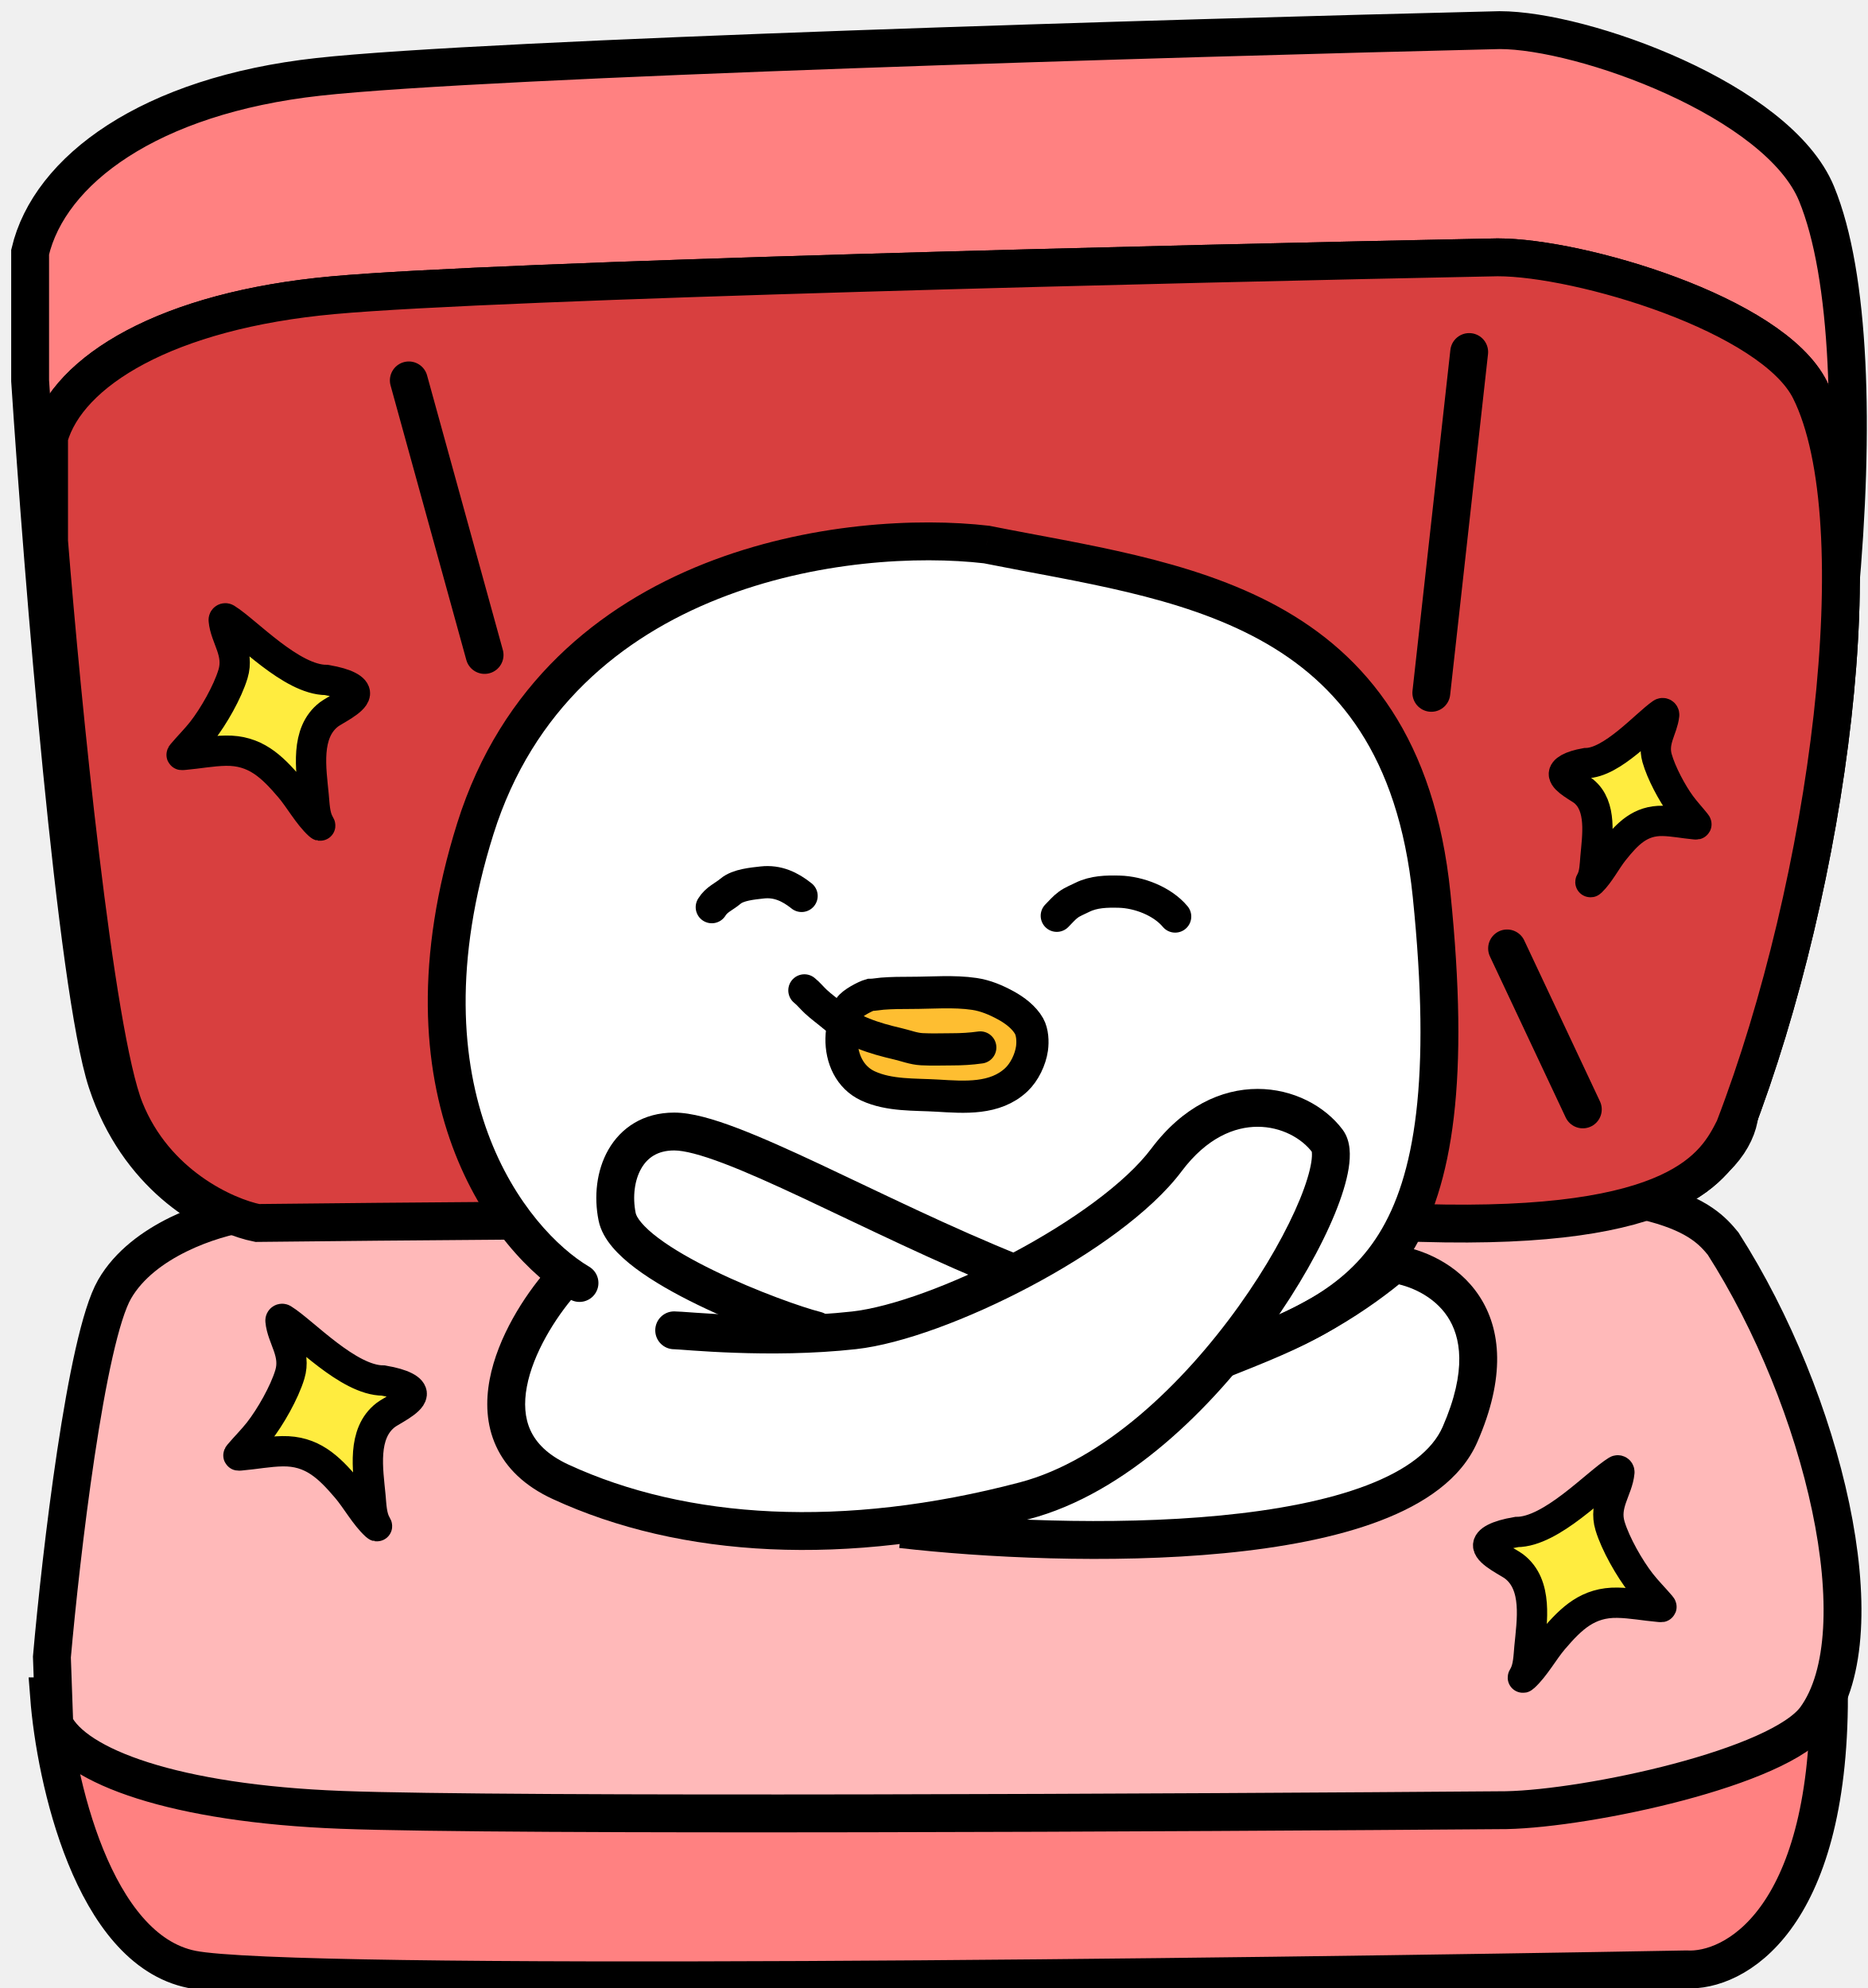
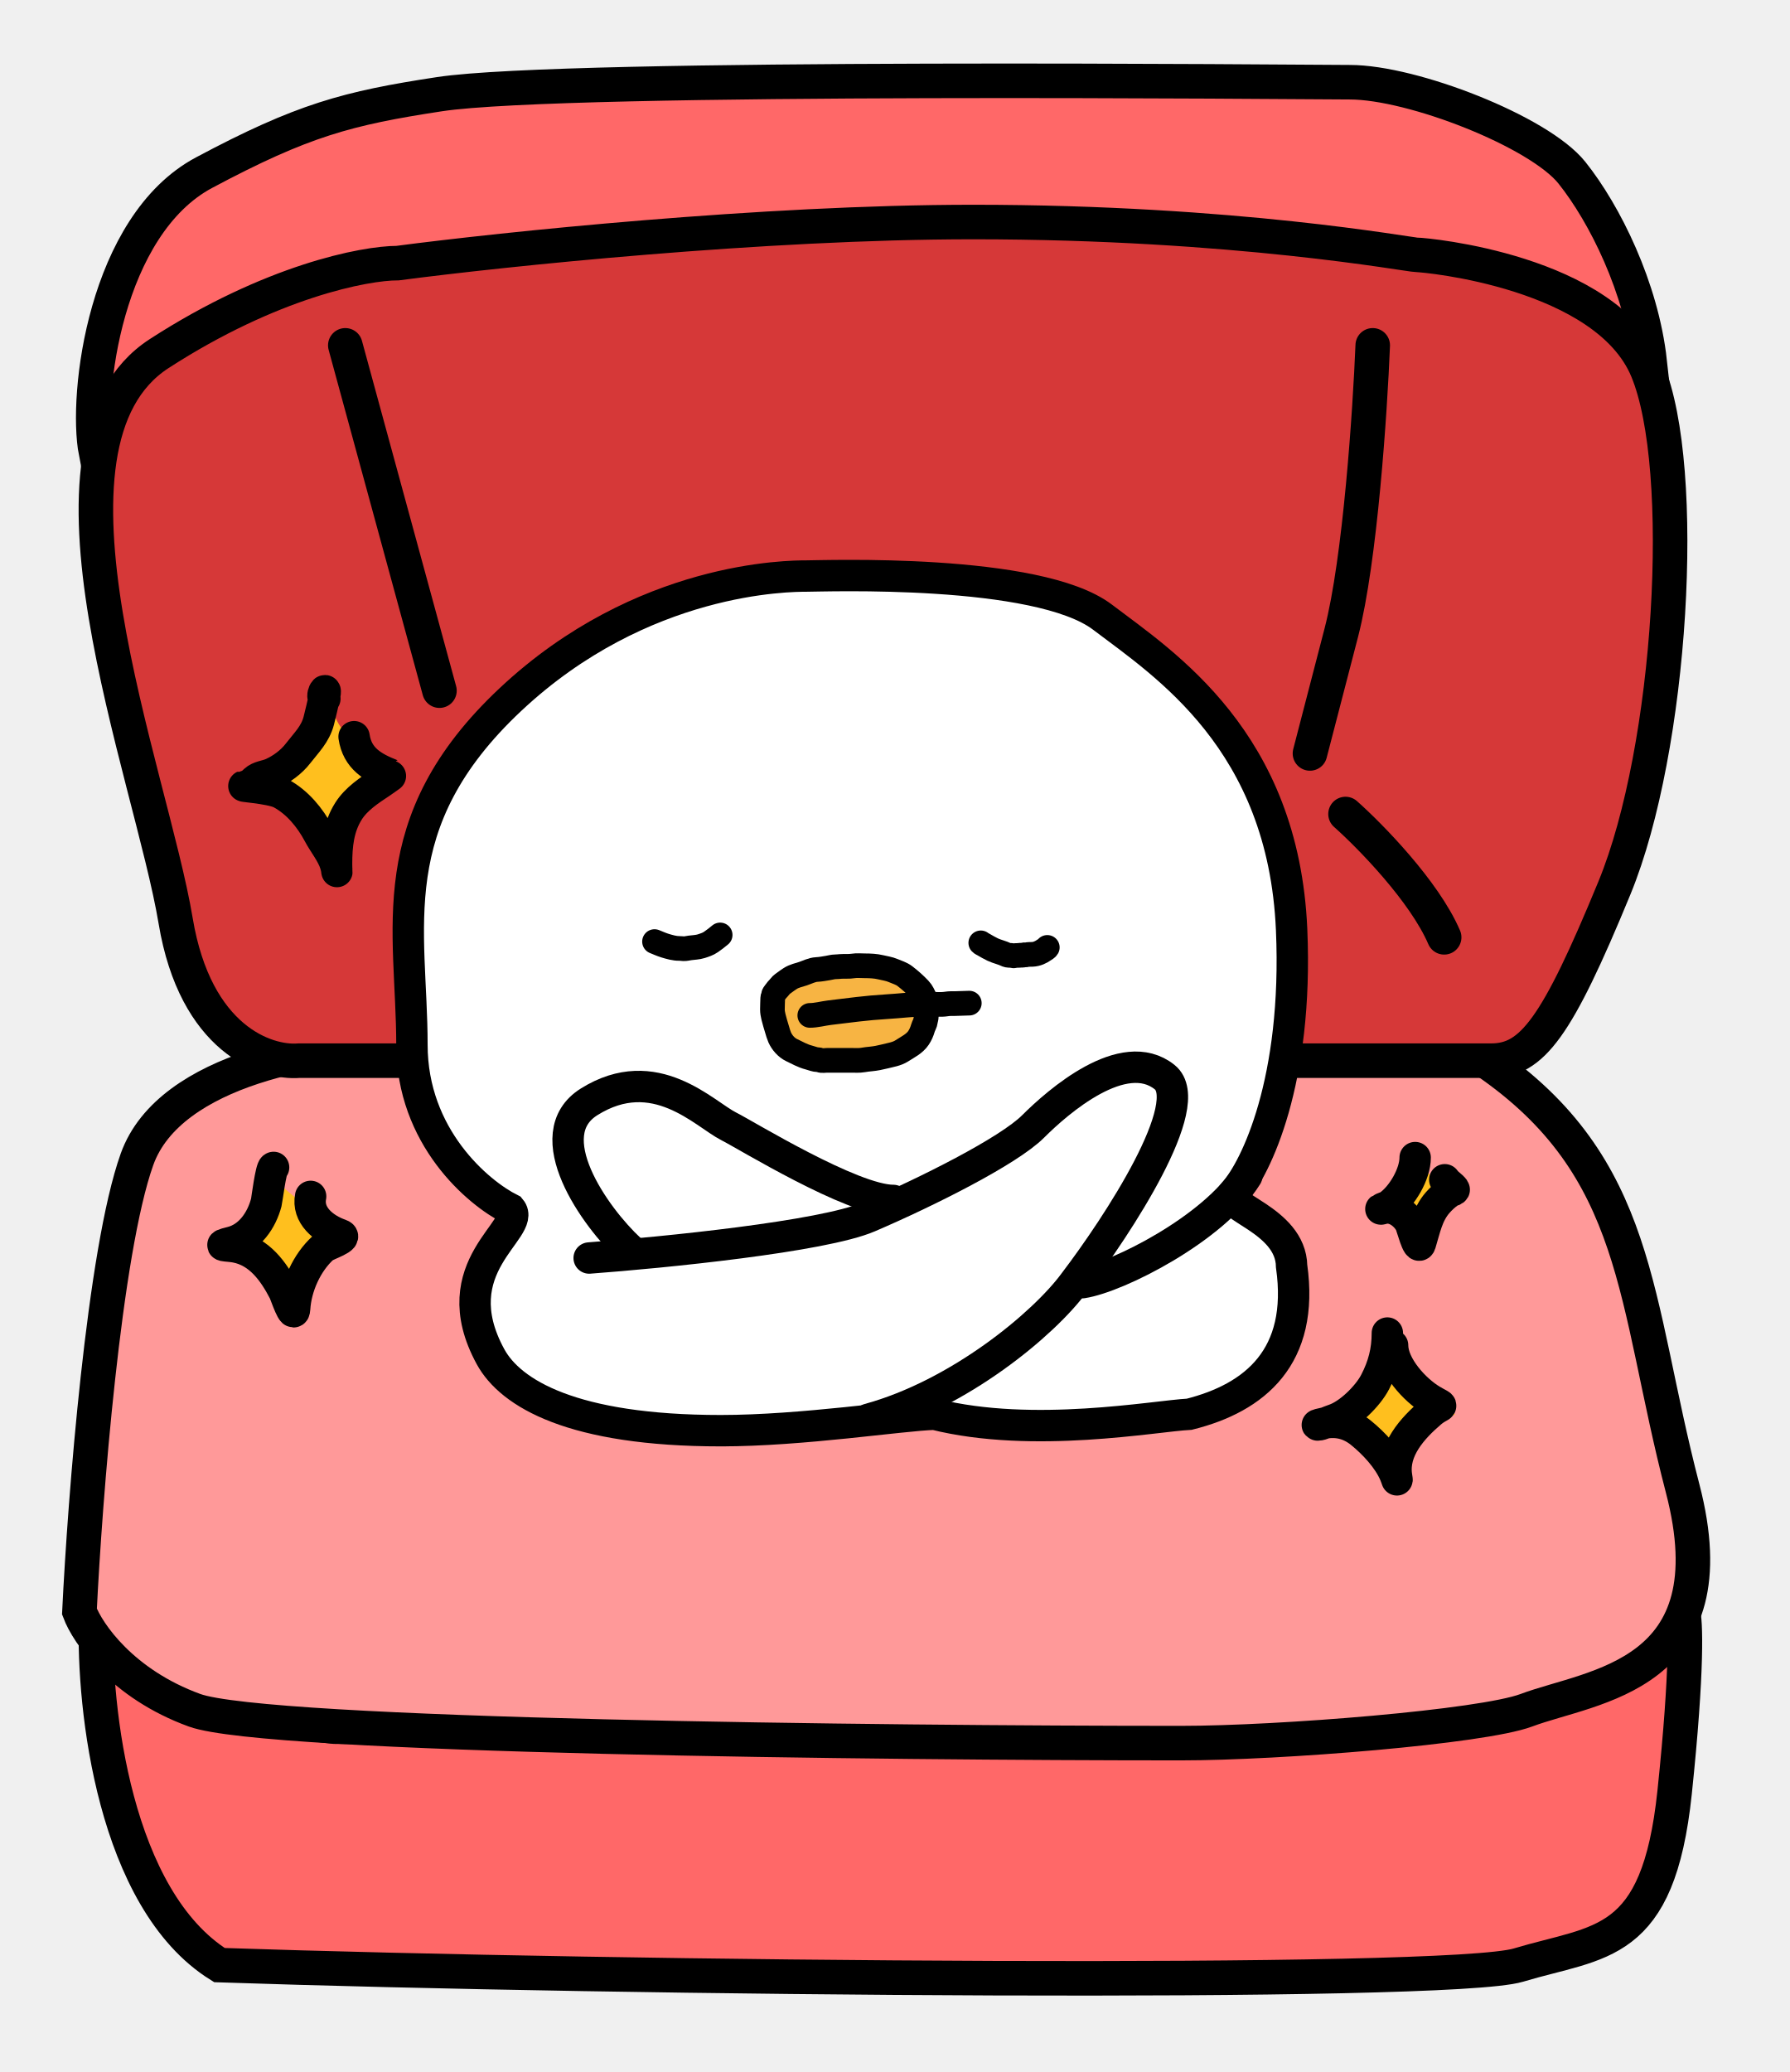
- <svg xmlns="http://www.w3.org/2000/svg" width="62" height="66" viewBox="0 0 62 66" fill="none">
-   <path d="M1 8.372V12.641C1.425 19.108 2.53 32.818 3.551 35.922C4.571 39.026 6.952 40.32 8.015 40.578C17.474 40.449 38.56 40.268 47.233 40.578C55.906 40.889 57.861 38.121 57.755 36.698C60.944 26.61 62.538 11.865 60.306 6.432C59.031 3.328 52.547 1 49.784 1C39.049 1.259 16.177 1.931 10.566 2.552C4.954 3.173 1.638 5.656 1 8.372Z" fill="#FF8181" stroke="black" stroke-width="1.257" />
-   <path d="M1.629 14.515V17.973C2.048 23.211 3.137 34.316 4.143 36.831C5.149 39.345 7.496 40.393 8.543 40.602C17.868 40.498 38.654 40.351 47.203 40.602C55.752 40.854 56.946 38.717 57.575 37.459C60.718 29.288 62.289 17.344 60.089 12.944C58.832 10.429 52.441 8.543 49.717 8.543C39.136 8.753 16.59 9.298 11.058 9.801C5.526 10.304 2.257 12.315 1.629 14.515Z" fill="#353575" stroke="black" stroke-width="1.257" />
-   <path d="M6.368 65.382C3.082 64.723 1.839 59.064 1.629 56.317H60.718C60.718 63.789 57.558 65.474 55.978 65.382C40.811 65.657 9.655 66.042 6.368 65.382Z" fill="#FF8181" stroke="black" stroke-width="1.257" />
-   <path d="M1.802 57.241L1.723 55.011C2.022 51.625 2.857 44.441 3.805 42.799C4.753 41.157 7.075 40.432 8.118 40.276C17.441 40.15 38.223 39.814 46.763 39.475C55.303 39.135 56.546 40.489 57.203 41.286C60.532 46.491 62.375 54.16 60.277 57.043C59.077 58.691 52.732 60.039 50.009 60.096C39.426 60.18 16.876 60.295 11.335 60.086C5.794 59.876 2.48 58.647 1.802 57.241Z" fill="#FFB9B9" stroke="black" stroke-width="1.257" />
-   <path d="M1.629 14.515V17.973C2.048 23.211 3.137 34.316 4.143 36.831C5.149 39.345 7.496 40.393 8.543 40.602C17.868 40.498 38.654 40.351 47.203 40.602C55.752 40.854 56.946 38.717 57.575 37.459C60.718 29.288 62.289 17.344 60.089 12.944C58.832 10.429 52.441 8.543 49.717 8.543C39.136 8.753 16.59 9.298 11.058 9.801C5.526 10.304 2.257 12.315 1.629 14.515Z" fill="#D83F3F" stroke="black" stroke-width="1.257" />
-   <path d="M7.736 22.373C7.951 21.659 7.479 21.171 7.427 20.588C7.422 20.542 7.47 20.512 7.51 20.536C8.187 20.953 9.675 22.574 10.836 22.574C11.508 22.687 11.802 22.87 11.783 23.033C11.754 23.278 11.099 23.583 10.924 23.716C10.123 24.328 10.33 25.536 10.413 26.415C10.441 26.705 10.447 27.079 10.597 27.341C10.614 27.371 10.664 27.45 10.597 27.389C10.236 27.063 9.942 26.52 9.622 26.144C9.013 25.43 8.463 24.905 7.49 24.922C7.033 24.93 6.58 25.019 6.125 25.058C6.033 25.065 6.003 25.081 6.053 25.022C6.267 24.768 6.502 24.537 6.708 24.275C7.089 23.789 7.556 22.972 7.736 22.373Z" fill="#FFEC3F" stroke="black" stroke-width="1.006" stroke-linecap="round" />
-   <path d="M9.622 45.631C9.837 44.917 9.364 44.429 9.312 43.847C9.308 43.8 9.356 43.77 9.395 43.794C10.073 44.211 11.561 45.832 12.722 45.832C13.394 45.945 13.688 46.128 13.668 46.291C13.64 46.537 12.984 46.841 12.81 46.974C12.008 47.586 12.216 48.794 12.299 49.673C12.326 49.963 12.333 50.337 12.483 50.6C12.499 50.629 12.55 50.709 12.483 50.648C12.121 50.321 11.828 49.778 11.508 49.403C10.899 48.688 10.349 48.163 9.376 48.18C8.919 48.188 8.466 48.277 8.011 48.316C7.919 48.324 7.889 48.339 7.939 48.28C8.153 48.027 8.388 47.796 8.594 47.533C8.975 47.047 9.441 46.23 9.622 45.631Z" fill="#FFEC3F" stroke="black" stroke-width="1.006" stroke-linecap="round" />
-   <path d="M53.45 50.66C53.235 49.946 53.708 49.458 53.76 48.876C53.764 48.829 53.717 48.799 53.677 48.823C52.999 49.24 51.511 50.861 50.35 50.861C49.679 50.974 49.385 51.157 49.404 51.32C49.433 51.565 50.088 51.87 50.262 52.003C51.064 52.615 50.856 53.823 50.773 54.702C50.746 54.992 50.74 55.366 50.59 55.629C50.573 55.658 50.522 55.737 50.59 55.676C50.951 55.35 51.245 54.807 51.565 54.431C52.173 53.717 52.723 53.192 53.696 53.209C54.154 53.217 54.607 53.306 55.062 53.345C55.154 53.352 55.183 53.368 55.133 53.309C54.919 53.056 54.684 52.824 54.479 52.562C54.098 52.076 53.631 51.259 53.45 50.66Z" fill="#FFEC3F" stroke="black" stroke-width="1.006" stroke-linecap="round" />
-   <path d="M55.012 25.171C54.85 24.596 55.198 24.201 55.247 23.735C55.252 23.687 55.203 23.658 55.164 23.685C54.636 24.047 53.517 25.335 52.642 25.335C52.128 25.427 51.903 25.577 51.918 25.71C51.94 25.91 52.441 26.159 52.575 26.268C53.188 26.768 53.029 27.755 52.965 28.473C52.944 28.71 52.94 29.015 52.825 29.23C52.812 29.254 52.773 29.319 52.825 29.269C53.101 29.002 53.326 28.559 53.57 28.252C54.036 27.668 54.456 27.239 55.2 27.253C55.55 27.26 55.896 27.332 56.244 27.364C56.315 27.37 56.337 27.383 56.299 27.335C56.135 27.128 55.956 26.939 55.799 26.725C55.507 26.327 55.15 25.66 55.012 25.171Z" fill="#FFEC3F" stroke="black" stroke-width="1.006" stroke-linecap="round" />
-   <path d="M19.238 42.595C16.933 41.233 13.015 36.309 15.781 27.508C18.547 18.707 28.248 17.555 32.753 18.079C39.039 19.336 46.52 19.902 47.526 29.708C47.901 33.363 47.227 36.403 46.825 38.969L46.574 42.28C47.832 42.595 49.089 43.223 49.089 45.423C48.775 48.566 46.097 49.845 42.803 51.081C38.44 51.477 30.859 51.081 25.202 50.767C21.438 50.767 18.091 48.605 17.973 48.567C17.973 48.566 17.973 48.566 17.973 48.566C16.087 46.995 17.344 44.318 19.238 42.595Z" fill="white" />
-   <path d="M18.919 43.136C19.217 43.312 19.603 43.213 19.779 42.914C19.956 42.616 19.857 42.23 19.558 42.053L18.919 43.136ZM32.753 18.079L32.877 17.462L32.852 17.457L32.826 17.454L32.753 18.079ZM47.526 29.708L46.9 29.772L47.526 29.708ZM19.558 42.053C17.517 40.847 13.698 36.232 16.381 27.697L15.181 27.32C12.332 36.385 16.35 41.618 18.919 43.136L19.558 42.053ZM16.381 27.697C17.694 23.517 20.645 21.151 23.847 19.881C27.067 18.604 30.511 18.451 32.681 18.703L32.826 17.454C30.491 17.183 26.832 17.345 23.383 18.712C19.917 20.088 16.634 22.698 15.181 27.32L16.381 27.697ZM32.63 18.695C35.841 19.337 39.145 19.774 41.818 21.239C43.132 21.959 44.274 22.922 45.15 24.273C46.026 25.625 46.657 27.4 46.9 29.772L48.151 29.644C47.892 27.113 47.21 25.14 46.205 23.589C45.198 22.036 43.889 20.94 42.422 20.136C39.531 18.552 35.952 18.078 32.877 17.462L32.63 18.695ZM46.9 29.772C47.526 35.875 46.954 39.071 45.774 40.966C44.605 42.844 42.775 43.567 40.377 44.525L40.844 45.693C43.162 44.766 45.418 43.917 46.841 41.63C48.255 39.361 48.782 35.8 48.151 29.644L46.9 29.772Z" fill="black" />
-   <path d="M18.61 49.194L18.346 49.765H18.346L18.61 49.194ZM22.381 43.537C22.034 43.537 21.753 43.818 21.753 44.166C21.753 44.513 22.034 44.794 22.381 44.794V43.537ZM18.134 42.182C17.416 43.011 16.522 44.383 16.255 45.801C16.12 46.521 16.139 47.292 16.468 48.009C16.8 48.736 17.418 49.337 18.346 49.765L18.873 48.624C18.167 48.298 17.797 47.893 17.61 47.486C17.42 47.07 17.388 46.58 17.491 46.034C17.7 44.922 18.441 43.749 19.085 43.006L18.134 42.182ZM18.346 49.765C22.597 51.727 28.096 52.029 34.17 50.431L33.85 49.215C27.982 50.76 22.794 50.433 18.873 48.624L18.346 49.765ZM34.17 50.431C37.371 49.589 40.23 46.77 42.143 44.099C43.109 42.751 43.862 41.402 44.316 40.293C44.542 39.741 44.703 39.226 44.773 38.787C44.807 38.568 44.822 38.348 44.802 38.141C44.782 37.939 44.723 37.705 44.571 37.502L43.565 38.257C43.531 38.211 43.544 38.195 43.551 38.265C43.557 38.331 43.555 38.438 43.531 38.591C43.482 38.898 43.359 39.313 43.153 39.817C42.742 40.819 42.041 42.083 41.121 43.367C39.263 45.961 36.622 48.486 33.85 49.215L34.17 50.431ZM44.571 37.502C43.978 36.712 42.926 36.151 41.75 36.151C40.546 36.151 39.269 36.736 38.222 38.131L39.228 38.885C40.067 37.766 40.99 37.408 41.75 37.408C42.539 37.408 43.215 37.79 43.565 38.257L44.571 37.502ZM38.222 38.131C37.365 39.274 35.58 40.557 33.599 41.606C31.622 42.653 29.582 43.396 28.284 43.541L28.422 44.79C29.952 44.62 32.156 43.792 34.187 42.717C36.213 41.645 38.2 40.256 39.228 38.885L38.222 38.131ZM28.284 43.541C25.491 43.851 22.811 43.537 22.381 43.537V44.794C22.379 44.794 22.382 44.794 22.393 44.794C22.403 44.795 22.416 44.795 22.433 44.797C22.467 44.798 22.512 44.801 22.568 44.805C22.675 44.813 22.831 44.825 23.006 44.837C23.363 44.862 23.842 44.892 24.402 44.911C25.518 44.951 26.966 44.952 28.422 44.79L28.284 43.541Z" fill="black" />
-   <path d="M46.268 41.966L46.357 41.343L46.075 41.303L45.859 41.488L46.268 41.966ZM20.487 40.394L21.103 40.271L20.487 40.394ZM26.935 44.776C27.272 44.86 27.613 44.655 27.697 44.318C27.781 43.981 27.577 43.64 27.24 43.556L26.935 44.776ZM29.852 51.391C32.605 51.708 36.848 51.932 40.64 51.565C42.534 51.382 44.349 51.048 45.819 50.487C47.272 49.933 48.504 49.112 49.044 47.875L47.893 47.371C47.553 48.146 46.708 48.802 45.371 49.313C44.05 49.817 42.36 50.135 40.519 50.313C36.841 50.669 32.692 50.453 29.997 50.142L29.852 51.391ZM49.044 47.875C49.98 45.736 49.843 44.135 49.102 43.017C48.387 41.938 47.207 41.465 46.357 41.343L46.179 42.588C46.796 42.676 47.597 43.02 48.055 43.712C48.487 44.364 48.717 45.487 47.893 47.371L49.044 47.875ZM22.381 36.937C21.357 36.937 20.613 37.441 20.196 38.17C19.797 38.868 19.714 39.736 19.871 40.517L21.103 40.271C20.994 39.724 21.068 39.178 21.288 38.794C21.49 38.441 21.826 38.194 22.381 38.194V36.937ZM19.871 40.517C19.938 40.855 20.12 41.151 20.328 41.399C20.539 41.65 20.805 41.886 21.096 42.105C21.677 42.542 22.415 42.955 23.159 43.317C24.643 44.039 26.256 44.606 26.935 44.776L27.24 43.556C26.662 43.411 25.132 42.879 23.709 42.186C22.998 41.841 22.341 41.468 21.852 41.1C21.607 40.916 21.42 40.744 21.291 40.59C21.158 40.433 21.114 40.326 21.103 40.271L19.871 40.517ZM33.921 41.696C31.586 40.762 29.241 39.598 27.212 38.646C26.205 38.174 25.271 37.753 24.471 37.449C23.692 37.153 22.959 36.937 22.381 36.937V38.194C22.708 38.194 23.251 38.331 24.025 38.625C24.777 38.91 25.674 39.314 26.678 39.785C28.671 40.719 31.075 41.912 33.454 42.864L33.921 41.696ZM45.859 41.488C44.837 42.364 42.788 43.749 40.877 44.181L41.154 45.408C43.354 44.91 45.588 43.377 46.678 42.443L45.859 41.488Z" fill="black" />
-   <path d="M13.572 12.629L16.087 21.744" stroke="black" stroke-width="1.257" stroke-linecap="round" />
-   <path d="M48.774 11.687L47.517 23.002" stroke="black" stroke-width="1.257" stroke-linecap="round" />
-   <path d="M50.032 31.487L52.546 36.831" stroke="black" stroke-width="1.257" stroke-linecap="round" />
-   <path d="M35.083 30.403C35.207 30.279 35.327 30.135 35.47 30.032C35.607 29.932 35.778 29.868 35.928 29.792C36.312 29.601 36.738 29.592 37.159 29.603C37.807 29.62 38.589 29.919 39.013 30.428" stroke="black" stroke-width="1.069" stroke-linecap="round" />
-   <path d="M23.63 30.117C23.79 29.856 24.027 29.777 24.255 29.585C24.507 29.373 24.994 29.332 25.305 29.297C25.809 29.241 26.224 29.434 26.611 29.744" stroke="black" stroke-width="1.069" stroke-linecap="round" />
-   <path d="M28.2 33.457C28.287 33.303 28.727 33.074 28.886 33.029C29.021 33.029 29.154 33 29.289 32.989C29.607 32.964 29.931 32.962 30.25 32.962C30.937 32.962 31.663 32.897 32.344 32.997C32.718 33.052 33.063 33.199 33.395 33.38C33.68 33.535 33.999 33.774 34.162 34.064C34.278 34.271 34.292 34.581 34.26 34.809C34.208 35.176 34.011 35.59 33.74 35.846C33.031 36.512 32.017 36.428 31.118 36.374C30.36 36.329 29.525 36.379 28.816 36.052C28.203 35.769 27.925 35.128 27.937 34.479C27.942 34.149 28.038 33.745 28.2 33.457Z" fill="#FEBE31" stroke="black" stroke-width="1.069" stroke-linecap="round" />
-   <path d="M26.704 32.88C26.844 32.991 26.953 33.132 27.084 33.253C27.267 33.423 27.471 33.568 27.662 33.729C28.268 34.239 29.03 34.474 29.794 34.651C30.062 34.713 30.327 34.819 30.604 34.833C30.933 34.851 31.267 34.837 31.597 34.837C31.923 34.837 32.224 34.82 32.543 34.775" stroke="black" stroke-width="1.069" stroke-linecap="round" />
+ <svg xmlns="http://www.w3.org/2000/svg" width="57" height="66" viewBox="0 0 57 66" fill="none">
+   <path d="M6.991 62.595C3.638 60.5 2.975 54.389 3.062 51.595C3.062 53.691 8.125 54.738 10.657 55C19.125 55.087 37.633 55.21 43.919 55C50.205 54.791 52.998 52.468 53.61 51.334C53.697 51.595 53.767 53.114 53.348 57.095C52.824 62.072 50.983 61.81 48.371 62.595C46.128 63.27 19.911 63.032 6.991 62.595Z" fill="#FF6868" stroke="black" stroke-width="1.1" />
+   <path d="M4.364 36.929C5.412 33.995 10.388 33.262 12.745 33.262H41.555C44.697 33.262 46.705 33.611 47.316 33.786C52.293 37.191 52.031 41.381 53.602 47.405C55.174 53.429 50.721 53.691 48.626 54.477C47.211 55.007 40.769 55.524 37.626 55.524C28.11 55.524 8.502 55.315 6.197 54.477C3.893 53.638 2.793 52.032 2.531 51.334C2.705 47.754 3.316 39.862 4.364 36.929Z" fill="#FF9999" stroke="black" stroke-width="1.1" />
+   <path d="M6.5 5.5C3.357 7.177 2.705 12.572 3.055 14.405C4.888 11.786 10.65 9.167 11.959 8.643C13.269 8.119 40.245 8.381 44.174 8.643C47.317 8.853 51.071 10.389 52.555 11.524C52.293 9.167 51.123 6.81 50.075 5.5C49.028 4.191 45 2.619 43.004 2.619C41.747 2.619 18.068 2.381 14 3C11.068 3.447 9.643 3.824 6.5 5.5Z" fill="#FF6868" stroke="black" stroke-width="1.1" />
+   <path d="M5.596 29.334C6.225 33.105 8.477 33.873 9.525 33.786H47.501C48.811 33.786 49.596 32.738 51.43 28.286C53.263 23.834 53.787 14.929 52.477 11.786C51.168 8.643 45.406 8.119 45.144 8.119C44.882 8.119 39.382 7.072 31.001 7.072C24.296 7.072 15.985 7.945 12.668 8.381C11.62 8.381 8.634 8.957 5.072 11.262C0.62 14.143 4.811 24.619 5.596 29.334Z" fill="#D63838" stroke="black" stroke-width="1.1" />
+   <path d="M11 11L14 22" stroke="black" stroke-width="1.1" stroke-linecap="round" />
+   <path d="M43.731 11C43.647 13.086 43.331 17.837 42.731 20.148C42.131 22.459 41.814 23.679 41.731 24" stroke="black" stroke-width="1.1" stroke-linecap="round" />
+   <path d="M42.864 25.929C43.65 26.627 45.378 28.391 46.007 29.857" stroke="black" stroke-width="1.1" stroke-linecap="round" />
+   <path d="M16.266 38.516C15.219 37.992 13.123 36.211 13.123 33.278C13.123 29.611 12.076 26.206 16.266 22.278C20.457 18.349 25.171 18.349 25.695 18.349C26.219 18.349 33.058 18.091 35.123 19.659C37.102 21.161 40.885 23.587 41.147 29.611C41.357 34.43 40.012 37.206 39.314 37.992C38.847 38.42 41.123 38.83 41.147 40.334C41.555 43.214 39.983 44.524 37.888 45.048C36.797 45.104 32.912 45.834 29.769 45.048C28.756 45.075 25.784 45.539 23.221 45.57C23.134 45.571 23.046 45.572 22.959 45.572C18.245 45.572 16.266 44.388 15.626 43.214C14.055 40.334 16.794 39.146 16.266 38.516Z" fill="white" />
+   <path d="M22.959 45.572C18.245 45.572 16.266 44.388 15.626 43.214C14.055 40.334 16.794 39.146 16.266 38.516C15.219 37.992 13.123 36.211 13.123 33.278C13.123 29.611 12.076 26.206 16.266 22.278C20.457 18.349 25.171 18.349 25.695 18.349C26.219 18.349 33.058 18.091 35.123 19.659C37.102 21.161 40.885 23.587 41.147 29.611C41.357 34.43 40.012 37.206 39.314 37.992C38.847 38.42 41.123 38.83 41.147 40.334C41.555 43.214 39.983 44.524 37.888 45.048C36.797 45.104 32.912 45.834 29.769 45.048C28.721 45.076 25.578 45.572 22.959 45.572ZM22.959 45.572L23.221 45.57" stroke="black" />
+   <path d="M20.078 39.81C18.944 38.762 17.093 36.143 18.769 35.096C20.864 33.786 22.436 35.488 23.221 35.881C23.745 36.143 27.15 38.238 28.459 38.238" stroke="black" stroke-linecap="round" />
+   <path d="M18.769 40.072C21.126 39.897 26.207 39.391 27.674 38.762C29.507 37.977 32.126 36.667 32.912 35.881C33.697 35.096 35.793 33.262 37.102 34.31C38.15 35.148 35.618 39.024 34.221 40.858C33.261 42.167 30.555 44.419 27.674 45.205" stroke="black" stroke-linecap="round" />
+   <path d="M34.483 40.857C35.618 40.683 38.674 39.129 39.721 37.453" stroke="black" stroke-linecap="round" />
+   <path d="M20.851 29.992C20.963 30.037 21.067 30.085 21.187 30.122C21.325 30.164 21.495 30.214 21.643 30.21C21.687 30.208 21.731 30.219 21.775 30.22C21.842 30.222 21.915 30.203 21.98 30.194C22.097 30.179 22.226 30.175 22.337 30.14C22.45 30.104 22.556 30.07 22.652 30.003C22.751 29.933 22.85 29.86 22.942 29.781" stroke="black" stroke-width="0.786" stroke-linecap="round" />
+   <path d="M31.245 30.033C31.267 30.057 31.299 30.068 31.327 30.084C31.424 30.14 31.522 30.198 31.625 30.247C31.766 30.313 31.928 30.345 32.066 30.414C32.108 30.435 32.176 30.429 32.222 30.433C32.253 30.435 32.282 30.453 32.315 30.444C32.345 30.437 32.383 30.431 32.415 30.433C32.448 30.434 32.476 30.43 32.508 30.427C32.536 30.425 32.587 30.43 32.611 30.418C32.637 30.406 32.673 30.421 32.701 30.413C32.758 30.398 32.832 30.402 32.892 30.399C33.031 30.392 33.157 30.334 33.272 30.253C33.301 30.232 33.346 30.21 33.364 30.178" stroke="black" stroke-width="0.786" stroke-linecap="round" />
+   <path d="M29.509 32.374C29.509 32.315 29.53 32.059 29.488 32.044C29.488 31.967 29.502 31.893 29.469 31.818C29.419 31.705 29.377 31.599 29.288 31.506C29.145 31.355 28.993 31.221 28.827 31.093C28.718 31.008 28.576 30.969 28.452 30.915C28.323 30.859 28.183 30.842 28.047 30.809C27.893 30.772 27.714 30.764 27.555 30.764C27.432 30.764 27.297 30.749 27.176 30.769C27.047 30.791 26.907 30.775 26.776 30.785C26.722 30.789 26.666 30.796 26.613 30.796C26.536 30.796 26.45 30.822 26.374 30.834C26.258 30.853 26.135 30.877 26.018 30.882C25.869 30.889 25.72 30.968 25.583 31.014C25.448 31.058 25.296 31.09 25.177 31.167C25.114 31.207 25.059 31.247 24.999 31.291C24.954 31.325 24.893 31.363 24.859 31.409C24.826 31.453 24.783 31.497 24.746 31.538C24.727 31.56 24.713 31.586 24.693 31.608C24.678 31.623 24.641 31.679 24.639 31.7C24.636 31.729 24.619 31.759 24.617 31.794C24.614 31.913 24.607 32.032 24.607 32.152C24.607 32.235 24.621 32.308 24.64 32.389C24.672 32.527 24.717 32.663 24.757 32.799C24.78 32.878 24.806 32.97 24.839 33.044C24.914 33.211 25.053 33.371 25.22 33.45C25.401 33.536 25.567 33.633 25.764 33.684C25.84 33.704 25.911 33.733 25.988 33.748C26.027 33.755 26.093 33.754 26.128 33.769C26.183 33.794 26.287 33.775 26.347 33.775H26.583H27.119C27.242 33.775 27.37 33.785 27.492 33.764C27.576 33.749 27.662 33.739 27.747 33.731C27.892 33.717 28.043 33.687 28.184 33.651C28.369 33.603 28.565 33.578 28.727 33.474C28.913 33.354 29.136 33.248 29.262 33.058C29.323 32.967 29.371 32.856 29.401 32.75C29.425 32.669 29.478 32.592 29.487 32.507C29.492 32.462 29.509 32.42 29.509 32.374Z" fill="#F7B443" stroke="black" stroke-width="0.786" stroke-linecap="round" />
+   <path d="M30.879 31.953C30.723 31.953 30.567 31.968 30.411 31.968C30.326 31.968 30.243 31.965 30.159 31.979C29.957 32.012 29.751 31.982 29.549 31.982C29.105 31.982 28.666 32.043 28.224 32.068C27.622 32.103 27.029 32.184 26.428 32.257C26.217 32.283 26.002 32.344 25.798 32.344" stroke="black" stroke-width="0.786" stroke-linecap="round" />
+   <path d="M10.65 22.048C10.636 22.105 10.618 22.167 10.597 22.233C10.421 23.227 11.923 24.256 12.745 24.667C11.959 24.667 10.65 27.548 10.65 27.024C10.65 26.605 9.078 25.453 8.293 24.929C9.641 24.352 10.355 22.992 10.597 22.233C10.608 22.172 10.625 22.11 10.65 22.048Z" fill="#FFBF1E" />
+   <path d="M8.827 37.429C8.827 37.463 8.826 37.501 8.824 37.54C8.943 37.923 10.178 38.68 10.845 39.044C10.038 39.367 9.567 40.524 9.432 41.062C9.432 40.255 8.221 39.649 7.615 39.447C8.522 39.145 8.792 38.113 8.824 37.54C8.81 37.498 8.811 37.461 8.827 37.429Z" fill="#FFBF1E" />
+   <path d="M44.392 42.215C44.407 42.26 44.42 42.308 44.431 42.36C44.819 43.693 45.872 44.714 46.366 45.067C45.489 45.067 44.684 45.944 44.392 46.383C44.392 45.856 42.929 45.286 42.198 45.067C44.325 44.412 44.583 43.072 44.431 42.36C44.417 42.312 44.404 42.264 44.392 42.215Z" fill="#FFBF1E" />
+   <path d="M44.306 38.503C45.047 38.206 45.233 37.143 45.233 36.648C45.233 37.39 46.098 37.947 46.531 38.132C45.641 38.28 45.418 39.059 45.418 39.43C45.418 38.837 44.676 38.565 44.306 38.503Z" fill="#FFBF1E" />
+   <path d="M10.35 22.254C10.173 22.232 10.443 21.735 10.336 22.193C10.277 22.446 10.222 22.703 10.156 22.954C10.043 23.39 9.763 23.651 9.495 23.998C9.284 24.272 8.969 24.506 8.647 24.645C8.472 24.72 8.258 24.729 8.116 24.86C8.054 24.918 7.94 25.035 7.844 25.035C7.466 25.035 8.619 25.094 8.95 25.271C9.473 25.552 9.878 26.045 10.15 26.558C10.314 26.868 10.582 27.191 10.684 27.524C10.768 27.8 10.722 27.884 10.722 27.514C10.722 26.929 10.778 26.352 11.101 25.84C11.35 25.444 11.763 25.177 12.149 24.921C12.175 24.904 12.488 24.684 12.483 24.682C11.87 24.442 11.382 24.159 11.28 23.466" stroke="black" stroke-linecap="round" />
+   <path d="M8.716 37.186C8.63 37.197 8.504 38.223 8.483 38.303C8.333 38.871 7.958 39.426 7.363 39.571C6.83 39.701 7.224 39.669 7.508 39.722C8.261 39.864 8.713 40.495 9.044 41.133C9.101 41.243 9.364 42.064 9.386 41.686C9.427 40.988 9.772 40.217 10.295 39.745C10.404 39.647 11.137 39.429 10.842 39.326C10.306 39.139 9.777 38.707 9.896 38.109" stroke="black" stroke-linecap="round" />
+   <path d="M44.197 42.462C44.197 43.031 44.071 43.516 43.807 44.023C43.574 44.472 42.973 45.069 42.482 45.225C42.367 45.261 42.099 45.392 41.98 45.392C41.912 45.392 42.108 45.346 42.175 45.333C42.609 45.253 43.002 45.355 43.349 45.634C43.764 45.968 44.23 46.465 44.439 46.965C44.51 47.135 44.523 47.242 44.488 47.009C44.366 46.184 45.001 45.49 45.578 44.996C45.937 44.69 46.05 44.861 45.609 44.599C45.073 44.28 44.364 43.51 44.364 42.853" stroke="black" stroke-linecap="round" />
+   <path d="M45.083 36.873C45.083 37.398 44.665 38.114 44.235 38.407C44.187 38.439 43.855 38.553 44.052 38.498C44.403 38.401 44.758 38.663 44.921 38.956C44.977 39.056 45.172 39.863 45.248 39.616C45.392 39.152 45.468 38.687 45.8 38.307C45.906 38.187 46.034 38.066 46.167 37.977C46.189 37.962 46.349 37.914 46.327 37.883C46.243 37.766 46.11 37.706 46.026 37.579" stroke="black" stroke-linecap="round" />
</svg>
